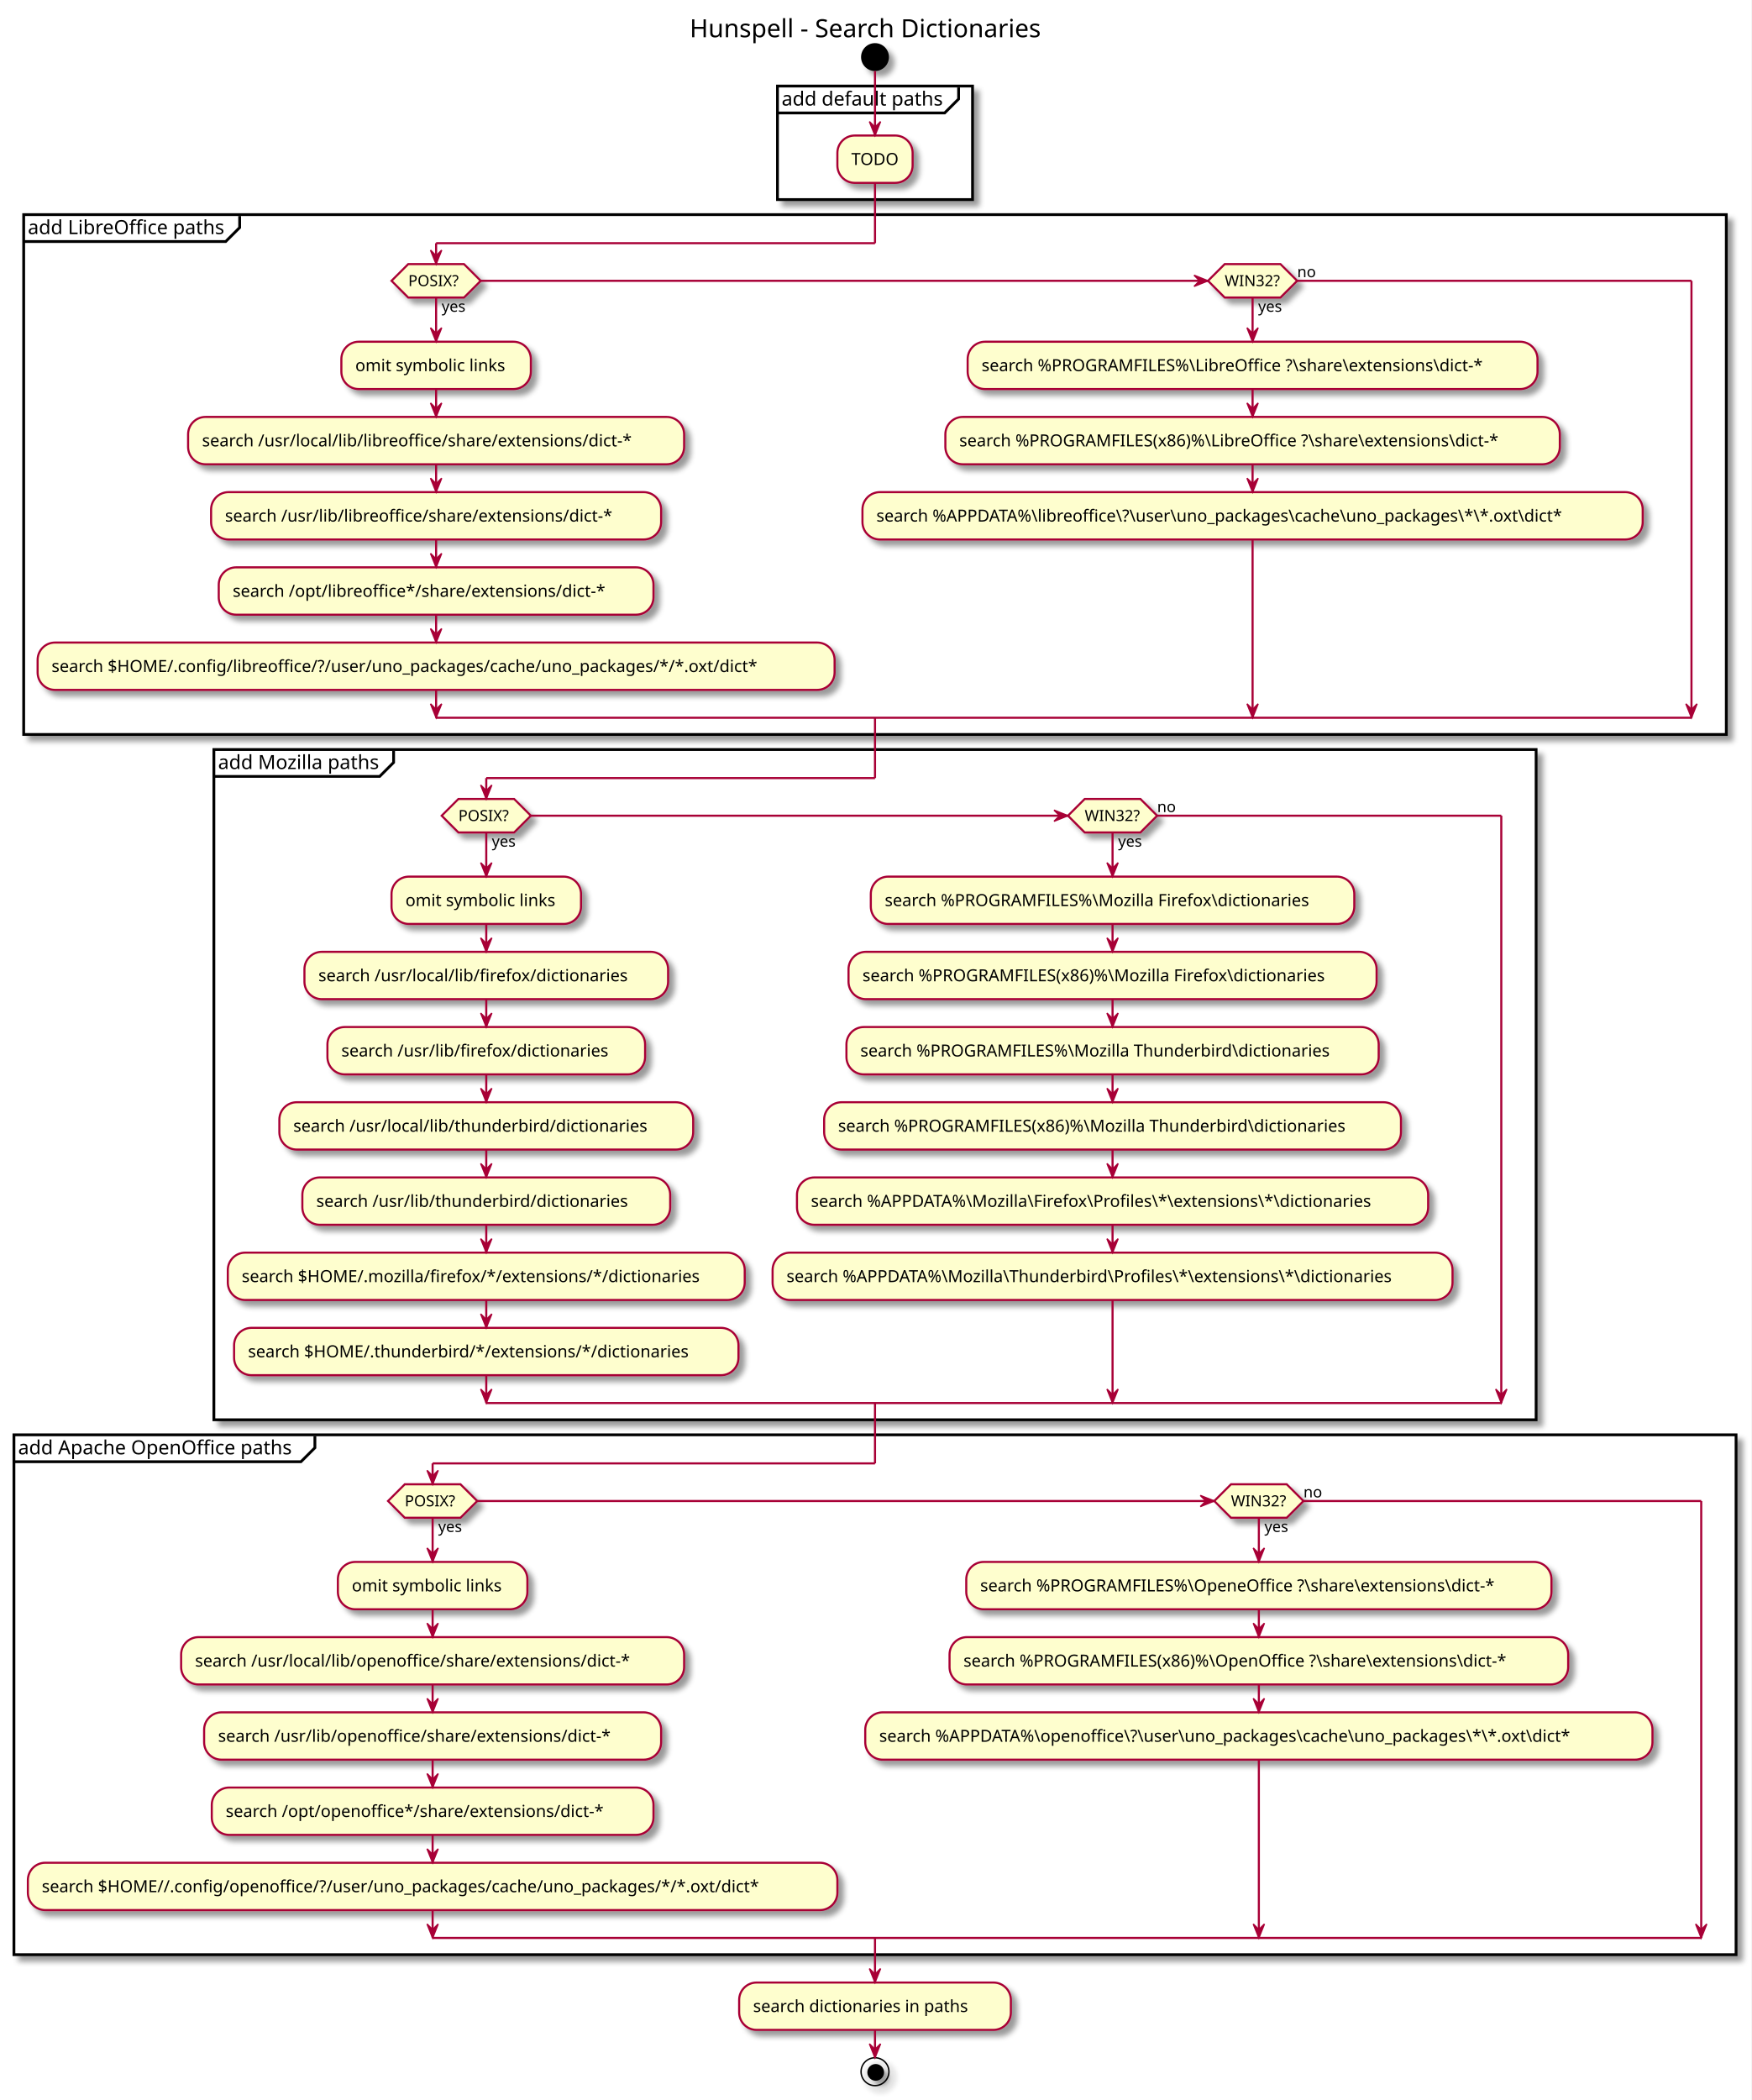
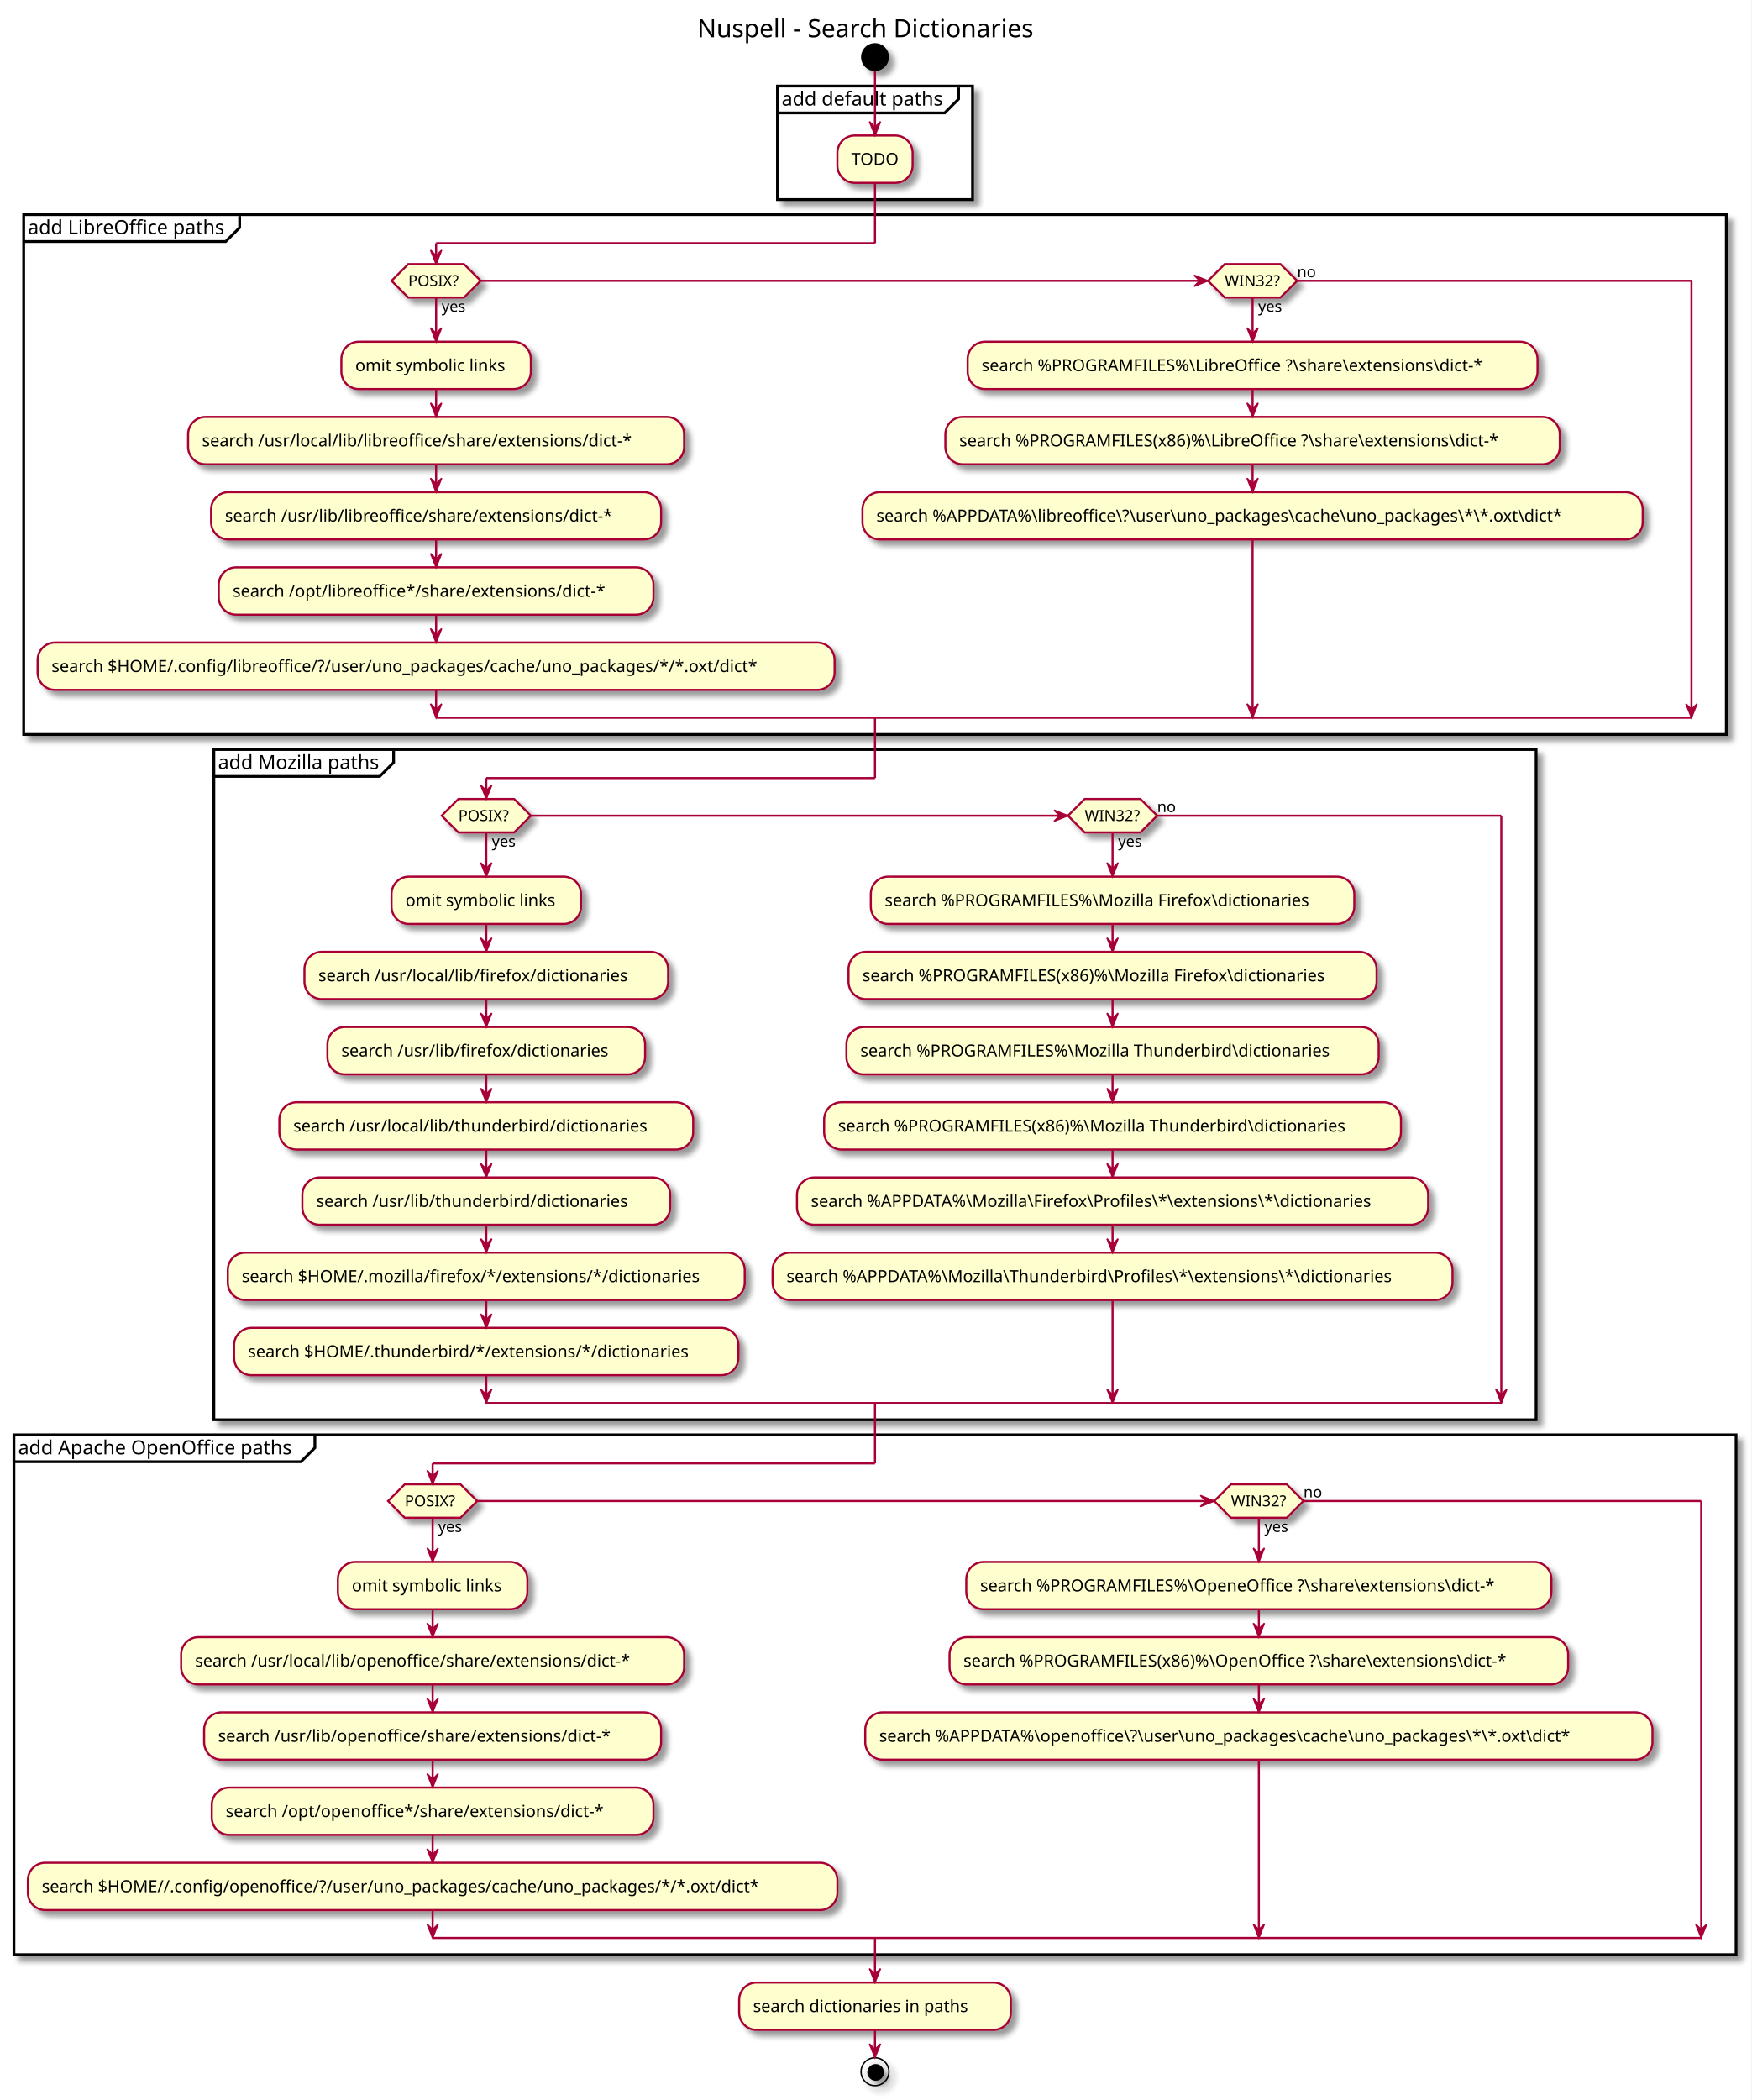
<svg xmlns="http://www.w3.org/2000/svg" contentScriptType="application/ecmascript" contentStyleType="text/css" height="1507px" preserveAspectRatio="none" style="width:1257px;height:1507px;" version="1.1" viewBox="0 0 1257 1507" width="1257px" zoomAndPan="magnify">
  <defs>
-     <linearGradient id="gbak205apt7xo0" x1="0%" x2="100%" y1="50%" y2="50%">
+     <linearGradient id="g1oky22a183dh40" x1="0%" x2="100%" y1="50%" y2="50%">
      <stop offset="0%" stop-color="#FFFFFF" />
      <stop offset="100%" stop-color="#FFFFFF" />
    </linearGradient>
-     <filter height="300%" id="fbak205apt7xo" width="300%" x="-1" y="-1">
+     <filter height="300%" id="f1oky22a183dh4" width="300%" x="-1" y="-1">
      <feGaussianBlur result="blurOut" stdDeviation="2.0" />
      <feColorMatrix in="blurOut" result="blurOut2" type="matrix" values="0 0 0 0 0 0 0 0 0 0 0 0 0 0 0 0 0 0 .4 0" />
      <feOffset dx="4.0" dy="4.0" in="blurOut2" result="blurOut3" />
      <feBlend in="SourceGraphic" in2="blurOut3" mode="normal" />
    </filter>
  </defs>
  <g>
-     <rect fill="url(#gbak205apt7xo0)" height="1507" style="stroke: none; stroke-width: 1.0;" width="1257" x="0" y="0" />
-     <text fill="#000000" font-family="sans-serif" font-size="18" lengthAdjust="spacingAndGlyphs" textLength="265" x="495" y="26.708">Hunspell - Search Dictionaries</text>
-     <ellipse cx="628" cy="40.953" fill="#000000" filter="url(#fbak205apt7xo)" rx="10" ry="10" style="stroke: none; stroke-width: 1.0;" />
-     <rect fill="#FFFFFF" filter="url(#fbak205apt7xo)" height="81.464" style="stroke: #000000; stroke-width: 2.0;" width="140" x="558" y="61.755" />
+     <rect fill="url(#g1oky22a183dh40)" height="1507" style="stroke: none; stroke-width: 1.0;" width="1257" x="0" y="0" />
+     <text fill="#000000" font-family="sans-serif" font-size="18" lengthAdjust="spacingAndGlyphs" textLength="254" x="500.5" y="26.708">Nuspell - Search Dictionaries</text>
+     <ellipse cx="628" cy="40.953" fill="#000000" filter="url(#f1oky22a183dh4)" rx="10" ry="10" style="stroke: none; stroke-width: 1.0;" />
+     <rect fill="#FFFFFF" filter="url(#f1oky22a183dh4)" height="81.464" style="stroke: #000000; stroke-width: 2.0;" width="140" x="558" y="61.755" />
    <path d="M688,62.755 L688,71.052 L678,81.052 L558,81.052 " fill="none" style="stroke: #000000; stroke-width: 2.0;" />
    <text fill="#000000" font-family="sans-serif" font-size="14" lengthAdjust="spacingAndGlyphs" textLength="120" x="561" y="75.75">add default paths</text>
-     <rect fill="#FEFECE" filter="url(#fbak205apt7xo)" height="33.969" rx="12.5" ry="12.5" style="stroke: #A80036; stroke-width: 1.5;" width="54" x="601" y="97.25" />
+     <rect fill="#FEFECE" filter="url(#f1oky22a183dh4)" height="33.969" rx="12.5" ry="12.5" style="stroke: #A80036; stroke-width: 1.5;" width="54" x="601" y="97.25" />
    <text fill="#000000" font-family="sans-serif" font-size="12" lengthAdjust="spacingAndGlyphs" textLength="34" x="611" y="118.389">TODO</text>
-     <rect fill="#FFFFFF" filter="url(#fbak205apt7xo)" height="373.049" style="stroke: #000000; stroke-width: 2.0;" width="1222" x="17" y="154.02" />
+     <rect fill="#FFFFFF" filter="url(#f1oky22a183dh4)" height="373.049" style="stroke: #000000; stroke-width: 2.0;" width="1222" x="17" y="154.02" />
    <path d="M172,155.02 L172,163.317 L162,173.317 L17,173.317 " fill="none" style="stroke: #000000; stroke-width: 2.0;" />
    <text fill="#000000" font-family="sans-serif" font-size="14" lengthAdjust="spacingAndGlyphs" textLength="145" x="20" y="168.016">add LibreOffice paths</text>
-     <polygon fill="#FEFECE" filter="url(#fbak205apt7xo)" points="293,189.516,333,189.516,345,201.516,333,213.516,293,213.516,281,201.516,293,189.516" style="stroke: #A80036; stroke-width: 1.5;" />
+     <polygon fill="#FEFECE" filter="url(#f1oky22a183dh4)" points="293,189.516,333,189.516,345,201.516,333,213.516,293,213.516,281,201.516,293,189.516" style="stroke: #A80036; stroke-width: 1.5;" />
    <text fill="#000000" font-family="sans-serif" font-size="11" lengthAdjust="spacingAndGlyphs" textLength="20" x="317" y="223.726">yes</text>
    <text fill="#000000" font-family="sans-serif" font-size="11" lengthAdjust="spacingAndGlyphs" textLength="40" x="293" y="205.324">POSIX?</text>
-     <rect fill="#FEFECE" filter="url(#fbak205apt7xo)" height="33.969" rx="12.5" ry="12.5" style="stroke: #A80036; stroke-width: 1.5;" width="136" x="245" y="245.226" />
+     <rect fill="#FEFECE" filter="url(#f1oky22a183dh4)" height="33.969" rx="12.5" ry="12.5" style="stroke: #A80036; stroke-width: 1.5;" width="136" x="245" y="245.226" />
    <text fill="#000000" font-family="sans-serif" font-size="12" lengthAdjust="spacingAndGlyphs" textLength="116" x="255" y="266.365">omit symbolic links</text>
-     <rect fill="#FEFECE" filter="url(#fbak205apt7xo)" height="33.969" rx="12.5" ry="12.5" style="stroke: #A80036; stroke-width: 1.5;" width="356" x="135" y="299.195" />
+     <rect fill="#FEFECE" filter="url(#f1oky22a183dh4)" height="33.969" rx="12.5" ry="12.5" style="stroke: #A80036; stroke-width: 1.5;" width="356" x="135" y="299.195" />
    <text fill="#000000" font-family="sans-serif" font-size="12" lengthAdjust="spacingAndGlyphs" textLength="336" x="145" y="320.334">search /usr/local/lib/libreoffice/share/extensions/dict-*</text>
-     <rect fill="#FEFECE" filter="url(#fbak205apt7xo)" height="33.969" rx="12.5" ry="12.5" style="stroke: #A80036; stroke-width: 1.5;" width="323" x="151.5" y="353.164" />
+     <rect fill="#FEFECE" filter="url(#f1oky22a183dh4)" height="33.969" rx="12.5" ry="12.5" style="stroke: #A80036; stroke-width: 1.5;" width="323" x="151.5" y="353.164" />
    <text fill="#000000" font-family="sans-serif" font-size="12" lengthAdjust="spacingAndGlyphs" textLength="303" x="161.5" y="374.302">search /usr/lib/libreoffice/share/extensions/dict-*</text>
-     <rect fill="#FEFECE" filter="url(#fbak205apt7xo)" height="33.969" rx="12.5" ry="12.5" style="stroke: #A80036; stroke-width: 1.5;" width="312" x="157" y="407.132" />
+     <rect fill="#FEFECE" filter="url(#f1oky22a183dh4)" height="33.969" rx="12.5" ry="12.5" style="stroke: #A80036; stroke-width: 1.5;" width="312" x="157" y="407.132" />
    <text fill="#000000" font-family="sans-serif" font-size="12" lengthAdjust="spacingAndGlyphs" textLength="292" x="167" y="428.271">search /opt/libreoffice*/share/extensions/dict-*</text>
-     <rect fill="#FEFECE" filter="url(#fbak205apt7xo)" height="33.969" rx="12.5" ry="12.5" style="stroke: #A80036; stroke-width: 1.5;" width="572" x="27" y="461.101" />
+     <rect fill="#FEFECE" filter="url(#f1oky22a183dh4)" height="33.969" rx="12.5" ry="12.5" style="stroke: #A80036; stroke-width: 1.5;" width="572" x="27" y="461.101" />
    <text fill="#000000" font-family="sans-serif" font-size="12" lengthAdjust="spacingAndGlyphs" textLength="552" x="37" y="482.24">search $HOME/.config/libreoffice/?/user/uno_packages/cache/uno_packages/*/*.oxt/dict*</text>
-     <polygon fill="#FEFECE" filter="url(#fbak205apt7xo)" points="879,189.516,919,189.516,931,201.516,919,213.516,879,213.516,867,201.516,879,189.516" style="stroke: #A80036; stroke-width: 1.5;" />
+     <polygon fill="#FEFECE" filter="url(#f1oky22a183dh4)" points="879,189.516,919,189.516,931,201.516,919,213.516,879,213.516,867,201.516,879,189.516" style="stroke: #A80036; stroke-width: 1.5;" />
    <text fill="#000000" font-family="sans-serif" font-size="11" lengthAdjust="spacingAndGlyphs" textLength="20" x="903" y="223.726">yes</text>
    <text fill="#000000" font-family="sans-serif" font-size="11" lengthAdjust="spacingAndGlyphs" textLength="40" x="879" y="205.324">WIN32?</text>
    <text fill="#000000" font-family="sans-serif" font-size="11" lengthAdjust="spacingAndGlyphs" textLength="14" x="931" y="198.921">no</text>
-     <rect fill="#FEFECE" filter="url(#fbak205apt7xo)" height="33.969" rx="12.5" ry="12.5" style="stroke: #A80036; stroke-width: 1.5;" width="409" x="694.5" y="245.226" />
+     <rect fill="#FEFECE" filter="url(#f1oky22a183dh4)" height="33.969" rx="12.5" ry="12.5" style="stroke: #A80036; stroke-width: 1.5;" width="409" x="694.5" y="245.226" />
    <text fill="#000000" font-family="sans-serif" font-size="12" lengthAdjust="spacingAndGlyphs" textLength="389" x="704.5" y="266.365">search %PROGRAMFILES%\LibreOffice ?\share\extensions\dict-*</text>
-     <rect fill="#FEFECE" filter="url(#fbak205apt7xo)" height="33.969" rx="12.5" ry="12.5" style="stroke: #A80036; stroke-width: 1.5;" width="441" x="678.5" y="299.195" />
+     <rect fill="#FEFECE" filter="url(#f1oky22a183dh4)" height="33.969" rx="12.5" ry="12.5" style="stroke: #A80036; stroke-width: 1.5;" width="441" x="678.5" y="299.195" />
    <text fill="#000000" font-family="sans-serif" font-size="12" lengthAdjust="spacingAndGlyphs" textLength="421" x="688.5" y="320.334">search %PROGRAMFILES(x86)%\LibreOffice ?\share\extensions\dict-*</text>
-     <rect fill="#FEFECE" filter="url(#fbak205apt7xo)" height="33.969" rx="12.5" ry="12.5" style="stroke: #A80036; stroke-width: 1.5;" width="560" x="619" y="353.164" />
+     <rect fill="#FEFECE" filter="url(#f1oky22a183dh4)" height="33.969" rx="12.5" ry="12.5" style="stroke: #A80036; stroke-width: 1.5;" width="560" x="619" y="353.164" />
    <text fill="#000000" font-family="sans-serif" font-size="12" lengthAdjust="spacingAndGlyphs" textLength="540" x="629" y="374.302">search %APPDATA%\libreoffice\?\user\uno_packages\cache\uno_packages\*\*.oxt\dict*</text>
-     <rect fill="#FFFFFF" filter="url(#fbak205apt7xo)" height="480.987" style="stroke: #000000; stroke-width: 2.0;" width="949" x="153.5" y="537.872" />
+     <rect fill="#FFFFFF" filter="url(#f1oky22a183dh4)" height="480.987" style="stroke: #000000; stroke-width: 2.0;" width="949" x="153.5" y="537.872" />
    <path d="M282.5,538.872 L282.5,547.168 L272.5,557.168 L153.5,557.168 " fill="none" style="stroke: #000000; stroke-width: 2.0;" />
    <text fill="#000000" font-family="sans-serif" font-size="14" lengthAdjust="spacingAndGlyphs" textLength="119" x="156.5" y="551.867">add Mozilla paths</text>
-     <polygon fill="#FEFECE" filter="url(#fbak205apt7xo)" points="329,573.367,369,573.367,381,585.367,369,597.367,329,597.367,317,585.367,329,573.367" style="stroke: #A80036; stroke-width: 1.5;" />
+     <polygon fill="#FEFECE" filter="url(#f1oky22a183dh4)" points="329,573.367,369,573.367,381,585.367,369,597.367,329,597.367,317,585.367,329,573.367" style="stroke: #A80036; stroke-width: 1.5;" />
    <text fill="#000000" font-family="sans-serif" font-size="11" lengthAdjust="spacingAndGlyphs" textLength="20" x="353" y="607.577">yes</text>
    <text fill="#000000" font-family="sans-serif" font-size="11" lengthAdjust="spacingAndGlyphs" textLength="40" x="329" y="589.175">POSIX?</text>
-     <rect fill="#FEFECE" filter="url(#fbak205apt7xo)" height="33.969" rx="12.5" ry="12.5" style="stroke: #A80036; stroke-width: 1.5;" width="136" x="281" y="629.077" />
+     <rect fill="#FEFECE" filter="url(#f1oky22a183dh4)" height="33.969" rx="12.5" ry="12.5" style="stroke: #A80036; stroke-width: 1.5;" width="136" x="281" y="629.077" />
    <text fill="#000000" font-family="sans-serif" font-size="12" lengthAdjust="spacingAndGlyphs" textLength="116" x="291" y="650.216">omit symbolic links</text>
-     <rect fill="#FEFECE" filter="url(#fbak205apt7xo)" height="33.969" rx="12.5" ry="12.5" style="stroke: #A80036; stroke-width: 1.5;" width="261" x="218.5" y="683.046" />
+     <rect fill="#FEFECE" filter="url(#f1oky22a183dh4)" height="33.969" rx="12.5" ry="12.5" style="stroke: #A80036; stroke-width: 1.5;" width="261" x="218.5" y="683.046" />
    <text fill="#000000" font-family="sans-serif" font-size="12" lengthAdjust="spacingAndGlyphs" textLength="241" x="228.5" y="704.185">search /usr/local/lib/firefox/dictionaries</text>
-     <rect fill="#FEFECE" filter="url(#fbak205apt7xo)" height="33.969" rx="12.5" ry="12.5" style="stroke: #A80036; stroke-width: 1.5;" width="228" x="235" y="737.015" />
+     <rect fill="#FEFECE" filter="url(#f1oky22a183dh4)" height="33.969" rx="12.5" ry="12.5" style="stroke: #A80036; stroke-width: 1.5;" width="228" x="235" y="737.015" />
    <text fill="#000000" font-family="sans-serif" font-size="12" lengthAdjust="spacingAndGlyphs" textLength="208" x="245" y="758.153">search /usr/lib/firefox/dictionaries</text>
-     <rect fill="#FEFECE" filter="url(#fbak205apt7xo)" height="33.969" rx="12.5" ry="12.5" style="stroke: #A80036; stroke-width: 1.5;" width="297" x="200.5" y="790.983" />
+     <rect fill="#FEFECE" filter="url(#f1oky22a183dh4)" height="33.969" rx="12.5" ry="12.5" style="stroke: #A80036; stroke-width: 1.5;" width="297" x="200.5" y="790.983" />
    <text fill="#000000" font-family="sans-serif" font-size="12" lengthAdjust="spacingAndGlyphs" textLength="277" x="210.5" y="812.122">search /usr/local/lib/thunderbird/dictionaries</text>
-     <rect fill="#FEFECE" filter="url(#fbak205apt7xo)" height="33.969" rx="12.5" ry="12.5" style="stroke: #A80036; stroke-width: 1.5;" width="264" x="217" y="844.952" />
+     <rect fill="#FEFECE" filter="url(#f1oky22a183dh4)" height="33.969" rx="12.5" ry="12.5" style="stroke: #A80036; stroke-width: 1.5;" width="264" x="217" y="844.952" />
    <text fill="#000000" font-family="sans-serif" font-size="12" lengthAdjust="spacingAndGlyphs" textLength="244" x="227" y="866.091">search /usr/lib/thunderbird/dictionaries</text>
-     <rect fill="#FEFECE" filter="url(#fbak205apt7xo)" height="33.969" rx="12.5" ry="12.5" style="stroke: #A80036; stroke-width: 1.5;" width="371" x="163.5" y="898.921" />
+     <rect fill="#FEFECE" filter="url(#f1oky22a183dh4)" height="33.969" rx="12.5" ry="12.5" style="stroke: #A80036; stroke-width: 1.5;" width="371" x="163.5" y="898.921" />
    <text fill="#000000" font-family="sans-serif" font-size="12" lengthAdjust="spacingAndGlyphs" textLength="351" x="173.5" y="920.06">search $HOME/.mozilla/firefox/*/extensions/*/dictionaries</text>
-     <rect fill="#FEFECE" filter="url(#fbak205apt7xo)" height="33.969" rx="12.5" ry="12.5" style="stroke: #A80036; stroke-width: 1.5;" width="362" x="168" y="952.89" />
+     <rect fill="#FEFECE" filter="url(#f1oky22a183dh4)" height="33.969" rx="12.5" ry="12.5" style="stroke: #A80036; stroke-width: 1.5;" width="362" x="168" y="952.89" />
    <text fill="#000000" font-family="sans-serif" font-size="12" lengthAdjust="spacingAndGlyphs" textLength="342" x="178" y="974.028">search $HOME/.thunderbird/*/extensions/*/dictionaries</text>
-     <polygon fill="#FEFECE" filter="url(#fbak205apt7xo)" points="778.5,573.367,818.5,573.367,830.5,585.367,818.5,597.367,778.5,597.367,766.5,585.367,778.5,573.367" style="stroke: #A80036; stroke-width: 1.5;" />
+     <polygon fill="#FEFECE" filter="url(#f1oky22a183dh4)" points="778.5,573.367,818.5,573.367,830.5,585.367,818.5,597.367,778.5,597.367,766.5,585.367,778.5,573.367" style="stroke: #A80036; stroke-width: 1.5;" />
    <text fill="#000000" font-family="sans-serif" font-size="11" lengthAdjust="spacingAndGlyphs" textLength="20" x="802.5" y="607.577">yes</text>
    <text fill="#000000" font-family="sans-serif" font-size="11" lengthAdjust="spacingAndGlyphs" textLength="40" x="778.5" y="589.175">WIN32?</text>
    <text fill="#000000" font-family="sans-serif" font-size="11" lengthAdjust="spacingAndGlyphs" textLength="14" x="830.5" y="582.773">no</text>
-     <rect fill="#FEFECE" filter="url(#fbak205apt7xo)" height="33.969" rx="12.5" ry="12.5" style="stroke: #A80036; stroke-width: 1.5;" width="347" x="625" y="629.077" />
+     <rect fill="#FEFECE" filter="url(#f1oky22a183dh4)" height="33.969" rx="12.5" ry="12.5" style="stroke: #A80036; stroke-width: 1.5;" width="347" x="625" y="629.077" />
    <text fill="#000000" font-family="sans-serif" font-size="12" lengthAdjust="spacingAndGlyphs" textLength="327" x="635" y="650.216">search %PROGRAMFILES%\Mozilla Firefox\dictionaries</text>
-     <rect fill="#FEFECE" filter="url(#fbak205apt7xo)" height="33.969" rx="12.5" ry="12.5" style="stroke: #A80036; stroke-width: 1.5;" width="379" x="609" y="683.046" />
+     <rect fill="#FEFECE" filter="url(#f1oky22a183dh4)" height="33.969" rx="12.5" ry="12.5" style="stroke: #A80036; stroke-width: 1.5;" width="379" x="609" y="683.046" />
    <text fill="#000000" font-family="sans-serif" font-size="12" lengthAdjust="spacingAndGlyphs" textLength="359" x="619" y="704.185">search %PROGRAMFILES(x86)%\Mozilla Firefox\dictionaries</text>
-     <rect fill="#FEFECE" filter="url(#fbak205apt7xo)" height="33.969" rx="12.5" ry="12.5" style="stroke: #A80036; stroke-width: 1.5;" width="382" x="607.5" y="737.015" />
+     <rect fill="#FEFECE" filter="url(#f1oky22a183dh4)" height="33.969" rx="12.5" ry="12.5" style="stroke: #A80036; stroke-width: 1.5;" width="382" x="607.5" y="737.015" />
    <text fill="#000000" font-family="sans-serif" font-size="12" lengthAdjust="spacingAndGlyphs" textLength="362" x="617.5" y="758.153">search %PROGRAMFILES%\Mozilla Thunderbird\dictionaries</text>
-     <rect fill="#FEFECE" filter="url(#fbak205apt7xo)" height="33.969" rx="12.5" ry="12.5" style="stroke: #A80036; stroke-width: 1.5;" width="414" x="591.5" y="790.983" />
+     <rect fill="#FEFECE" filter="url(#f1oky22a183dh4)" height="33.969" rx="12.5" ry="12.5" style="stroke: #A80036; stroke-width: 1.5;" width="414" x="591.5" y="790.983" />
    <text fill="#000000" font-family="sans-serif" font-size="12" lengthAdjust="spacingAndGlyphs" textLength="394" x="601.5" y="812.122">search %PROGRAMFILES(x86)%\Mozilla Thunderbird\dictionaries</text>
-     <rect fill="#FEFECE" filter="url(#fbak205apt7xo)" height="33.969" rx="12.5" ry="12.5" style="stroke: #A80036; stroke-width: 1.5;" width="453" x="572" y="844.952" />
+     <rect fill="#FEFECE" filter="url(#f1oky22a183dh4)" height="33.969" rx="12.5" ry="12.5" style="stroke: #A80036; stroke-width: 1.5;" width="453" x="572" y="844.952" />
    <text fill="#000000" font-family="sans-serif" font-size="12" lengthAdjust="spacingAndGlyphs" textLength="433" x="582" y="866.091">search %APPDATA%\Mozilla\Firefox\Profiles\*\extensions\*\dictionaries</text>
-     <rect fill="#FEFECE" filter="url(#fbak205apt7xo)" height="33.969" rx="12.5" ry="12.5" style="stroke: #A80036; stroke-width: 1.5;" width="488" x="554.5" y="898.921" />
+     <rect fill="#FEFECE" filter="url(#f1oky22a183dh4)" height="33.969" rx="12.5" ry="12.5" style="stroke: #A80036; stroke-width: 1.5;" width="488" x="554.5" y="898.921" />
    <text fill="#000000" font-family="sans-serif" font-size="12" lengthAdjust="spacingAndGlyphs" textLength="468" x="564.5" y="920.06">search %APPDATA%\Mozilla\Thunderbird\Profiles\*\extensions\*\dictionaries</text>
-     <rect fill="#FFFFFF" filter="url(#fbak205apt7xo)" height="373.049" style="stroke: #000000; stroke-width: 2.0;" width="1236" x="10" y="1029.66" />
+     <rect fill="#FFFFFF" filter="url(#f1oky22a183dh4)" height="373.049" style="stroke: #000000; stroke-width: 2.0;" width="1236" x="10" y="1029.66" />
    <path d="M226,1030.66 L226,1038.957 L216,1048.957 L10,1048.957 " fill="none" style="stroke: #000000; stroke-width: 2.0;" />
    <text fill="#000000" font-family="sans-serif" font-size="14" lengthAdjust="spacingAndGlyphs" textLength="206" x="13" y="1043.655">add Apache OpenOffice paths</text>
-     <polygon fill="#FEFECE" filter="url(#fbak205apt7xo)" points="290.5,1065.155,330.5,1065.155,342.5,1077.155,330.5,1089.155,290.5,1089.155,278.5,1077.155,290.5,1065.155" style="stroke: #A80036; stroke-width: 1.5;" />
+     <polygon fill="#FEFECE" filter="url(#f1oky22a183dh4)" points="290.5,1065.155,330.5,1065.155,342.5,1077.155,330.5,1089.155,290.5,1089.155,278.5,1077.155,290.5,1065.155" style="stroke: #A80036; stroke-width: 1.5;" />
    <text fill="#000000" font-family="sans-serif" font-size="11" lengthAdjust="spacingAndGlyphs" textLength="20" x="314.5" y="1099.366">yes</text>
    <text fill="#000000" font-family="sans-serif" font-size="11" lengthAdjust="spacingAndGlyphs" textLength="40" x="290.5" y="1080.963">POSIX?</text>
-     <rect fill="#FEFECE" filter="url(#fbak205apt7xo)" height="33.969" rx="12.5" ry="12.5" style="stroke: #A80036; stroke-width: 1.5;" width="136" x="242.5" y="1120.866" />
+     <rect fill="#FEFECE" filter="url(#f1oky22a183dh4)" height="33.969" rx="12.5" ry="12.5" style="stroke: #A80036; stroke-width: 1.5;" width="136" x="242.5" y="1120.866" />
    <text fill="#000000" font-family="sans-serif" font-size="12" lengthAdjust="spacingAndGlyphs" textLength="116" x="252.5" y="1142.004">omit symbolic links</text>
-     <rect fill="#FEFECE" filter="url(#fbak205apt7xo)" height="33.969" rx="12.5" ry="12.5" style="stroke: #A80036; stroke-width: 1.5;" width="361" x="130" y="1174.834" />
+     <rect fill="#FEFECE" filter="url(#f1oky22a183dh4)" height="33.969" rx="12.5" ry="12.5" style="stroke: #A80036; stroke-width: 1.5;" width="361" x="130" y="1174.834" />
    <text fill="#000000" font-family="sans-serif" font-size="12" lengthAdjust="spacingAndGlyphs" textLength="341" x="140" y="1195.973">search /usr/local/lib/openoffice/share/extensions/dict-*</text>
-     <rect fill="#FEFECE" filter="url(#fbak205apt7xo)" height="33.969" rx="12.5" ry="12.5" style="stroke: #A80036; stroke-width: 1.5;" width="328" x="146.5" y="1228.803" />
+     <rect fill="#FEFECE" filter="url(#f1oky22a183dh4)" height="33.969" rx="12.5" ry="12.5" style="stroke: #A80036; stroke-width: 1.5;" width="328" x="146.5" y="1228.803" />
    <text fill="#000000" font-family="sans-serif" font-size="12" lengthAdjust="spacingAndGlyphs" textLength="308" x="156.5" y="1249.942">search /usr/lib/openoffice/share/extensions/dict-*</text>
-     <rect fill="#FEFECE" filter="url(#fbak205apt7xo)" height="33.969" rx="12.5" ry="12.5" style="stroke: #A80036; stroke-width: 1.5;" width="317" x="152" y="1282.772" />
+     <rect fill="#FEFECE" filter="url(#f1oky22a183dh4)" height="33.969" rx="12.5" ry="12.5" style="stroke: #A80036; stroke-width: 1.5;" width="317" x="152" y="1282.772" />
    <text fill="#000000" font-family="sans-serif" font-size="12" lengthAdjust="spacingAndGlyphs" textLength="297" x="162" y="1303.911">search /opt/openoffice*/share/extensions/dict-*</text>
-     <rect fill="#FEFECE" filter="url(#fbak205apt7xo)" height="33.969" rx="12.5" ry="12.5" style="stroke: #A80036; stroke-width: 1.5;" width="581" x="20" y="1336.741" />
+     <rect fill="#FEFECE" filter="url(#f1oky22a183dh4)" height="33.969" rx="12.5" ry="12.5" style="stroke: #A80036; stroke-width: 1.5;" width="581" x="20" y="1336.741" />
    <text fill="#000000" font-family="sans-serif" font-size="12" lengthAdjust="spacingAndGlyphs" textLength="561" x="30" y="1357.879">search $HOME//.config/openoffice/?/user/uno_packages/cache/uno_packages/*/*.oxt/dict*</text>
-     <polygon fill="#FEFECE" filter="url(#fbak205apt7xo)" points="883.5,1065.155,923.5,1065.155,935.5,1077.155,923.5,1089.155,883.5,1089.155,871.5,1077.155,883.5,1065.155" style="stroke: #A80036; stroke-width: 1.5;" />
+     <polygon fill="#FEFECE" filter="url(#f1oky22a183dh4)" points="883.5,1065.155,923.5,1065.155,935.5,1077.155,923.5,1089.155,883.5,1089.155,871.5,1077.155,883.5,1065.155" style="stroke: #A80036; stroke-width: 1.5;" />
    <text fill="#000000" font-family="sans-serif" font-size="11" lengthAdjust="spacingAndGlyphs" textLength="20" x="907.5" y="1099.366">yes</text>
    <text fill="#000000" font-family="sans-serif" font-size="11" lengthAdjust="spacingAndGlyphs" textLength="40" x="883.5" y="1080.963">WIN32?</text>
    <text fill="#000000" font-family="sans-serif" font-size="11" lengthAdjust="spacingAndGlyphs" textLength="14" x="935.5" y="1074.561">no</text>
-     <rect fill="#FEFECE" filter="url(#fbak205apt7xo)" height="33.969" rx="12.5" ry="12.5" style="stroke: #A80036; stroke-width: 1.5;" width="420" x="693.5" y="1120.866" />
+     <rect fill="#FEFECE" filter="url(#f1oky22a183dh4)" height="33.969" rx="12.5" ry="12.5" style="stroke: #A80036; stroke-width: 1.5;" width="420" x="693.5" y="1120.866" />
    <text fill="#000000" font-family="sans-serif" font-size="12" lengthAdjust="spacingAndGlyphs" textLength="400" x="703.5" y="1142.004">search %PROGRAMFILES%\OpeneOffice ?\share\extensions\dict-*</text>
-     <rect fill="#FEFECE" filter="url(#fbak205apt7xo)" height="33.969" rx="12.5" ry="12.5" style="stroke: #A80036; stroke-width: 1.5;" width="444" x="681.5" y="1174.834" />
+     <rect fill="#FEFECE" filter="url(#f1oky22a183dh4)" height="33.969" rx="12.5" ry="12.5" style="stroke: #A80036; stroke-width: 1.5;" width="444" x="681.5" y="1174.834" />
    <text fill="#000000" font-family="sans-serif" font-size="12" lengthAdjust="spacingAndGlyphs" textLength="424" x="691.5" y="1195.973">search %PROGRAMFILES(x86)%\OpenOffice ?\share\extensions\dict-*</text>
-     <rect fill="#FEFECE" filter="url(#fbak205apt7xo)" height="33.969" rx="12.5" ry="12.5" style="stroke: #A80036; stroke-width: 1.5;" width="565" x="621" y="1228.803" />
+     <rect fill="#FEFECE" filter="url(#f1oky22a183dh4)" height="33.969" rx="12.5" ry="12.5" style="stroke: #A80036; stroke-width: 1.5;" width="565" x="621" y="1228.803" />
    <text fill="#000000" font-family="sans-serif" font-size="12" lengthAdjust="spacingAndGlyphs" textLength="545" x="631" y="1249.942">search %APPDATA%\openoffice\?\user\uno_packages\cache\uno_packages\*\*.oxt\dict*</text>
-     <rect fill="#FEFECE" filter="url(#fbak205apt7xo)" height="33.969" rx="12.5" ry="12.5" style="stroke: #A80036; stroke-width: 1.5;" width="195" x="530.5" y="1422.709" />
+     <rect fill="#FEFECE" filter="url(#f1oky22a183dh4)" height="33.969" rx="12.5" ry="12.5" style="stroke: #A80036; stroke-width: 1.5;" width="195" x="530.5" y="1422.709" />
    <text fill="#000000" font-family="sans-serif" font-size="12" lengthAdjust="spacingAndGlyphs" textLength="175" x="540.5" y="1443.848">search dictionaries in paths</text>
-     <ellipse cx="628" cy="1486.678" fill="none" filter="url(#fbak205apt7xo)" rx="10" ry="10" style="stroke: #000000; stroke-width: 1.0;" />
-     <ellipse cx="628.5" cy="1487.178" fill="#000000" filter="url(#fbak205apt7xo)" rx="6" ry="6" style="stroke: none; stroke-width: 1.0;" />
+     <ellipse cx="628" cy="1486.678" fill="none" filter="url(#f1oky22a183dh4)" rx="10" ry="10" style="stroke: #000000; stroke-width: 1.0;" />
+     <ellipse cx="628.5" cy="1487.178" fill="#000000" filter="url(#f1oky22a183dh4)" rx="6" ry="6" style="stroke: none; stroke-width: 1.0;" />
    <line style="stroke: #A80036; stroke-width: 1.5;" x1="628" x2="628" y1="50.953" y2="97.25" />
    <polygon fill="#A80036" points="624,87.25,628,97.25,632,87.25,628,91.25" style="stroke: #A80036; stroke-width: 1.0;" />
    <line style="stroke: #A80036; stroke-width: 1.5;" x1="313" x2="313" y1="279.195" y2="299.195" />
    <polygon fill="#A80036" points="309,289.195,313,299.195,317,289.195,313,293.195" style="stroke: #A80036; stroke-width: 1.0;" />
    <line style="stroke: #A80036; stroke-width: 1.5;" x1="313" x2="313" y1="333.164" y2="353.164" />
    <polygon fill="#A80036" points="309,343.164,313,353.164,317,343.164,313,347.164" style="stroke: #A80036; stroke-width: 1.0;" />
    <line style="stroke: #A80036; stroke-width: 1.5;" x1="313" x2="313" y1="387.132" y2="407.132" />
    <polygon fill="#A80036" points="309,397.132,313,407.132,317,397.132,313,401.132" style="stroke: #A80036; stroke-width: 1.0;" />
    <line style="stroke: #A80036; stroke-width: 1.5;" x1="313" x2="313" y1="441.101" y2="461.101" />
    <polygon fill="#A80036" points="309,451.101,313,461.101,317,451.101,313,455.101" style="stroke: #A80036; stroke-width: 1.0;" />
    <line style="stroke: #A80036; stroke-width: 1.5;" x1="899" x2="899" y1="279.195" y2="299.195" />
    <polygon fill="#A80036" points="895,289.195,899,299.195,903,289.195,899,293.195" style="stroke: #A80036; stroke-width: 1.0;" />
    <line style="stroke: #A80036; stroke-width: 1.5;" x1="899" x2="899" y1="333.164" y2="353.164" />
    <polygon fill="#A80036" points="895,343.164,899,353.164,903,343.164,899,347.164" style="stroke: #A80036; stroke-width: 1.0;" />
    <line style="stroke: #A80036; stroke-width: 1.5;" x1="313" x2="313" y1="213.516" y2="245.226" />
    <polygon fill="#A80036" points="309,235.226,313,245.226,317,235.226,313,239.226" style="stroke: #A80036; stroke-width: 1.0;" />
    <line style="stroke: #A80036; stroke-width: 1.5;" x1="313" x2="313" y1="495.07" y2="515.07" />
    <polygon fill="#A80036" points="309,505.07,313,515.07,317,505.07,313,509.07" style="stroke: #A80036; stroke-width: 1.0;" />
    <line style="stroke: #A80036; stroke-width: 1.5;" x1="899" x2="899" y1="213.516" y2="245.226" />
    <polygon fill="#A80036" points="895,235.226,899,245.226,903,235.226,899,239.226" style="stroke: #A80036; stroke-width: 1.0;" />
    <line style="stroke: #A80036; stroke-width: 1.5;" x1="899" x2="899" y1="387.132" y2="515.07" />
    <polygon fill="#A80036" points="895,505.07,899,515.07,903,505.07,899,509.07" style="stroke: #A80036; stroke-width: 1.0;" />
    <line style="stroke: #A80036; stroke-width: 1.5;" x1="345" x2="867" y1="201.516" y2="201.516" />
    <polygon fill="#A80036" points="857,197.516,867,201.516,857,205.516,861,201.516" style="stroke: #A80036; stroke-width: 1.0;" />
    <line style="stroke: #A80036; stroke-width: 1.5;" x1="628" x2="628" y1="131.219" y2="174.516" />
    <line style="stroke: #A80036; stroke-width: 1.5;" x1="628" x2="313" y1="174.516" y2="174.516" />
    <line style="stroke: #A80036; stroke-width: 1.5;" x1="313" x2="313" y1="174.516" y2="189.516" />
    <polygon fill="#A80036" points="309,179.516,313,189.516,317,179.516,313,183.516" style="stroke: #A80036; stroke-width: 1.0;" />
    <line style="stroke: #A80036; stroke-width: 1.5;" x1="931" x2="1214" y1="201.516" y2="201.516" />
    <line style="stroke: #A80036; stroke-width: 1.5;" x1="1214" x2="1214" y1="201.516" y2="515.07" />
    <polygon fill="#A80036" points="1210,505.07,1214,515.07,1218,505.07,1214,509.07" style="stroke: #A80036; stroke-width: 1.0;" />
    <line style="stroke: #A80036; stroke-width: 1.5;" x1="313" x2="1214" y1="515.07" y2="515.07" />
    <line style="stroke: #A80036; stroke-width: 1.5;" x1="349" x2="349" y1="663.046" y2="683.046" />
    <polygon fill="#A80036" points="345,673.046,349,683.046,353,673.046,349,677.046" style="stroke: #A80036; stroke-width: 1.0;" />
    <line style="stroke: #A80036; stroke-width: 1.5;" x1="349" x2="349" y1="717.015" y2="737.015" />
    <polygon fill="#A80036" points="345,727.015,349,737.015,353,727.015,349,731.015" style="stroke: #A80036; stroke-width: 1.0;" />
    <line style="stroke: #A80036; stroke-width: 1.5;" x1="349" x2="349" y1="770.983" y2="790.983" />
    <polygon fill="#A80036" points="345,780.983,349,790.983,353,780.983,349,784.983" style="stroke: #A80036; stroke-width: 1.0;" />
    <line style="stroke: #A80036; stroke-width: 1.5;" x1="349" x2="349" y1="824.952" y2="844.952" />
    <polygon fill="#A80036" points="345,834.952,349,844.952,353,834.952,349,838.952" style="stroke: #A80036; stroke-width: 1.0;" />
    <line style="stroke: #A80036; stroke-width: 1.5;" x1="349" x2="349" y1="878.921" y2="898.921" />
    <polygon fill="#A80036" points="345,888.921,349,898.921,353,888.921,349,892.921" style="stroke: #A80036; stroke-width: 1.0;" />
    <line style="stroke: #A80036; stroke-width: 1.5;" x1="349" x2="349" y1="932.89" y2="952.89" />
    <polygon fill="#A80036" points="345,942.89,349,952.89,353,942.89,349,946.89" style="stroke: #A80036; stroke-width: 1.0;" />
    <line style="stroke: #A80036; stroke-width: 1.5;" x1="798.5" x2="798.5" y1="663.046" y2="683.046" />
    <polygon fill="#A80036" points="794.5,673.046,798.5,683.046,802.5,673.046,798.5,677.046" style="stroke: #A80036; stroke-width: 1.0;" />
    <line style="stroke: #A80036; stroke-width: 1.5;" x1="798.5" x2="798.5" y1="717.015" y2="737.015" />
    <polygon fill="#A80036" points="794.5,727.015,798.5,737.015,802.5,727.015,798.5,731.015" style="stroke: #A80036; stroke-width: 1.0;" />
    <line style="stroke: #A80036; stroke-width: 1.5;" x1="798.5" x2="798.5" y1="770.983" y2="790.983" />
    <polygon fill="#A80036" points="794.5,780.983,798.5,790.983,802.5,780.983,798.5,784.983" style="stroke: #A80036; stroke-width: 1.0;" />
    <line style="stroke: #A80036; stroke-width: 1.5;" x1="798.5" x2="798.5" y1="824.952" y2="844.952" />
    <polygon fill="#A80036" points="794.5,834.952,798.5,844.952,802.5,834.952,798.5,838.952" style="stroke: #A80036; stroke-width: 1.0;" />
    <line style="stroke: #A80036; stroke-width: 1.5;" x1="798.5" x2="798.5" y1="878.921" y2="898.921" />
    <polygon fill="#A80036" points="794.5,888.921,798.5,898.921,802.5,888.921,798.5,892.921" style="stroke: #A80036; stroke-width: 1.0;" />
    <line style="stroke: #A80036; stroke-width: 1.5;" x1="349" x2="349" y1="597.367" y2="629.077" />
    <polygon fill="#A80036" points="345,619.077,349,629.077,353,619.077,349,623.077" style="stroke: #A80036; stroke-width: 1.0;" />
    <line style="stroke: #A80036; stroke-width: 1.5;" x1="349" x2="349" y1="986.858" y2="1006.858" />
    <polygon fill="#A80036" points="345,996.858,349,1006.858,353,996.858,349,1000.858" style="stroke: #A80036; stroke-width: 1.0;" />
    <line style="stroke: #A80036; stroke-width: 1.5;" x1="798.5" x2="798.5" y1="597.367" y2="629.077" />
    <polygon fill="#A80036" points="794.5,619.077,798.5,629.077,802.5,619.077,798.5,623.077" style="stroke: #A80036; stroke-width: 1.0;" />
    <line style="stroke: #A80036; stroke-width: 1.5;" x1="798.5" x2="798.5" y1="932.89" y2="1006.858" />
    <polygon fill="#A80036" points="794.5,996.858,798.5,1006.858,802.5,996.858,798.5,1000.858" style="stroke: #A80036; stroke-width: 1.0;" />
    <line style="stroke: #A80036; stroke-width: 1.5;" x1="381" x2="766.5" y1="585.367" y2="585.367" />
    <polygon fill="#A80036" points="756.5,581.367,766.5,585.367,756.5,589.367,760.5,585.367" style="stroke: #A80036; stroke-width: 1.0;" />
    <line style="stroke: #A80036; stroke-width: 1.5;" x1="628" x2="628" y1="515.07" y2="558.367" />
    <line style="stroke: #A80036; stroke-width: 1.5;" x1="628" x2="349" y1="558.367" y2="558.367" />
    <line style="stroke: #A80036; stroke-width: 1.5;" x1="349" x2="349" y1="558.367" y2="573.367" />
    <polygon fill="#A80036" points="345,563.367,349,573.367,353,563.367,349,567.367" style="stroke: #A80036; stroke-width: 1.0;" />
    <line style="stroke: #A80036; stroke-width: 1.5;" x1="830.5" x2="1077.5" y1="585.367" y2="585.367" />
    <line style="stroke: #A80036; stroke-width: 1.5;" x1="1077.5" x2="1077.5" y1="585.367" y2="1006.858" />
    <polygon fill="#A80036" points="1073.5,996.858,1077.5,1006.858,1081.5,996.858,1077.5,1000.858" style="stroke: #A80036; stroke-width: 1.0;" />
    <line style="stroke: #A80036; stroke-width: 1.5;" x1="349" x2="1077.5" y1="1006.858" y2="1006.858" />
    <line style="stroke: #A80036; stroke-width: 1.5;" x1="310.5" x2="310.5" y1="1154.834" y2="1174.834" />
    <polygon fill="#A80036" points="306.5,1164.834,310.5,1174.834,314.5,1164.834,310.5,1168.834" style="stroke: #A80036; stroke-width: 1.0;" />
    <line style="stroke: #A80036; stroke-width: 1.5;" x1="310.5" x2="310.5" y1="1208.803" y2="1228.803" />
    <polygon fill="#A80036" points="306.5,1218.803,310.5,1228.803,314.5,1218.803,310.5,1222.803" style="stroke: #A80036; stroke-width: 1.0;" />
    <line style="stroke: #A80036; stroke-width: 1.5;" x1="310.5" x2="310.5" y1="1262.772" y2="1282.772" />
    <polygon fill="#A80036" points="306.5,1272.772,310.5,1282.772,314.5,1272.772,310.5,1276.772" style="stroke: #A80036; stroke-width: 1.0;" />
    <line style="stroke: #A80036; stroke-width: 1.5;" x1="310.5" x2="310.5" y1="1316.741" y2="1336.741" />
    <polygon fill="#A80036" points="306.5,1326.741,310.5,1336.741,314.5,1326.741,310.5,1330.741" style="stroke: #A80036; stroke-width: 1.0;" />
    <line style="stroke: #A80036; stroke-width: 1.5;" x1="903.5" x2="903.5" y1="1154.834" y2="1174.834" />
    <polygon fill="#A80036" points="899.5,1164.834,903.5,1174.834,907.5,1164.834,903.5,1168.834" style="stroke: #A80036; stroke-width: 1.0;" />
    <line style="stroke: #A80036; stroke-width: 1.5;" x1="903.5" x2="903.5" y1="1208.803" y2="1228.803" />
    <polygon fill="#A80036" points="899.5,1218.803,903.5,1228.803,907.5,1218.803,903.5,1222.803" style="stroke: #A80036; stroke-width: 1.0;" />
    <line style="stroke: #A80036; stroke-width: 1.5;" x1="310.5" x2="310.5" y1="1089.155" y2="1120.866" />
    <polygon fill="#A80036" points="306.5,1110.866,310.5,1120.866,314.5,1110.866,310.5,1114.866" style="stroke: #A80036; stroke-width: 1.0;" />
    <line style="stroke: #A80036; stroke-width: 1.5;" x1="310.5" x2="310.5" y1="1370.709" y2="1390.709" />
    <polygon fill="#A80036" points="306.5,1380.709,310.5,1390.709,314.5,1380.709,310.5,1384.709" style="stroke: #A80036; stroke-width: 1.0;" />
    <line style="stroke: #A80036; stroke-width: 1.5;" x1="903.5" x2="903.5" y1="1089.155" y2="1120.866" />
    <polygon fill="#A80036" points="899.5,1110.866,903.5,1120.866,907.5,1110.866,903.5,1114.866" style="stroke: #A80036; stroke-width: 1.0;" />
    <line style="stroke: #A80036; stroke-width: 1.5;" x1="903.5" x2="903.5" y1="1262.772" y2="1390.709" />
    <polygon fill="#A80036" points="899.5,1380.709,903.5,1390.709,907.5,1380.709,903.5,1384.709" style="stroke: #A80036; stroke-width: 1.0;" />
    <line style="stroke: #A80036; stroke-width: 1.5;" x1="342.5" x2="871.5" y1="1077.155" y2="1077.155" />
    <polygon fill="#A80036" points="861.5,1073.155,871.5,1077.155,861.5,1081.155,865.5,1077.155" style="stroke: #A80036; stroke-width: 1.0;" />
    <line style="stroke: #A80036; stroke-width: 1.5;" x1="628" x2="628" y1="1006.858" y2="1050.155" />
    <line style="stroke: #A80036; stroke-width: 1.5;" x1="628" x2="310.5" y1="1050.155" y2="1050.155" />
    <line style="stroke: #A80036; stroke-width: 1.5;" x1="310.5" x2="310.5" y1="1050.155" y2="1065.155" />
    <polygon fill="#A80036" points="306.5,1055.155,310.5,1065.155,314.5,1055.155,310.5,1059.155" style="stroke: #A80036; stroke-width: 1.0;" />
    <line style="stroke: #A80036; stroke-width: 1.5;" x1="935.5" x2="1221" y1="1077.155" y2="1077.155" />
    <line style="stroke: #A80036; stroke-width: 1.5;" x1="1221" x2="1221" y1="1077.155" y2="1390.709" />
    <polygon fill="#A80036" points="1217,1380.709,1221,1390.709,1225,1380.709,1221,1384.709" style="stroke: #A80036; stroke-width: 1.0;" />
    <line style="stroke: #A80036; stroke-width: 1.5;" x1="310.5" x2="1221" y1="1390.709" y2="1390.709" />
    <line style="stroke: #A80036; stroke-width: 1.5;" x1="628" x2="628" y1="1390.709" y2="1422.709" />
    <polygon fill="#A80036" points="624,1412.709,628,1422.709,632,1412.709,628,1416.709" style="stroke: #A80036; stroke-width: 1.0;" />
    <line style="stroke: #A80036; stroke-width: 1.5;" x1="628" x2="628" y1="1456.678" y2="1476.678" />
    <polygon fill="#A80036" points="624,1466.678,628,1476.678,632,1466.678,628,1470.678" style="stroke: #A80036; stroke-width: 1.0;" />
  </g>
</svg>
